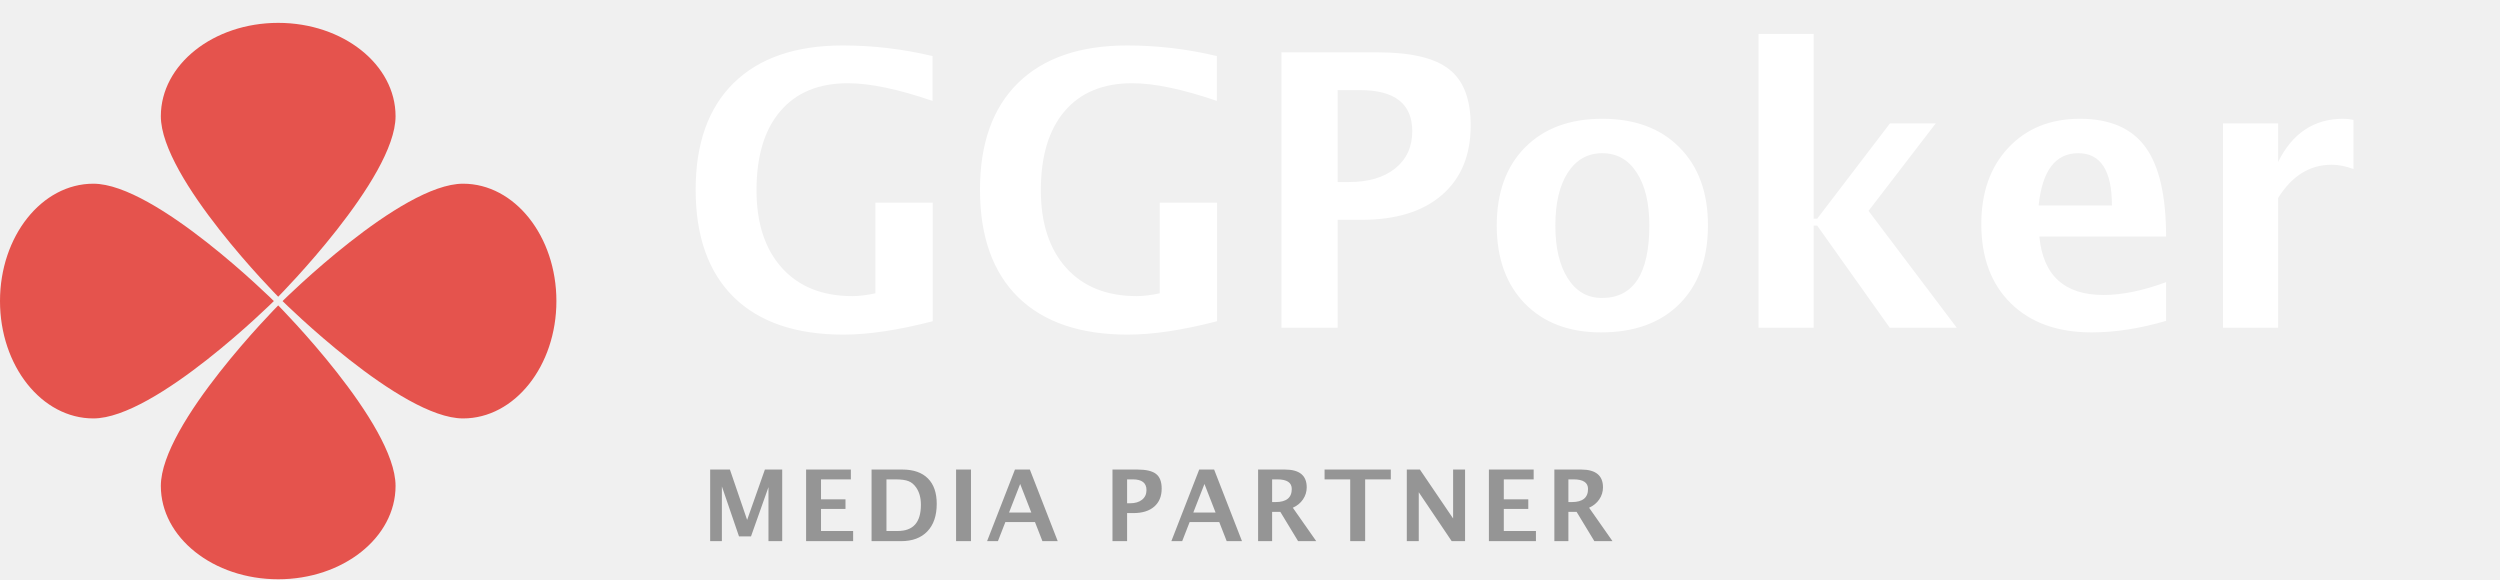
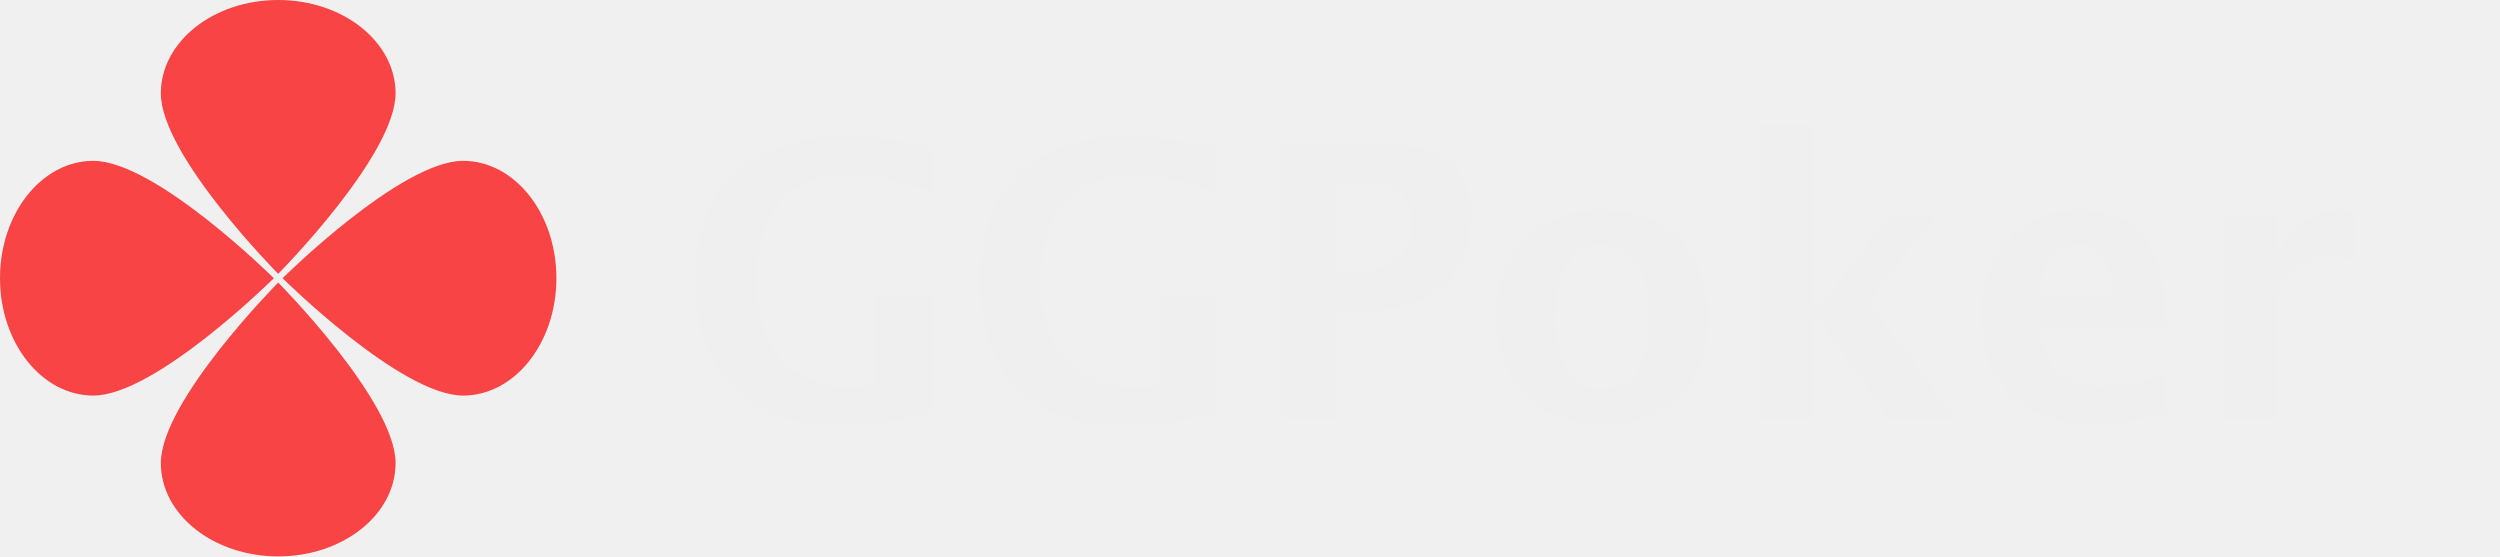
- <svg xmlns="http://www.w3.org/2000/svg" width="328" height="76" viewBox="0 0 328 76" fill="none">
-   <path d="M122.374 42.145C117.849 43.317 113.943 43.903 110.655 43.903C104.422 43.903 99.628 42.268 96.275 38.996C92.939 35.708 91.27 31.005 91.27 24.885C91.27 18.814 92.939 14.143 96.275 10.871C99.628 7.6 104.397 5.964 110.582 5.964C114.537 5.964 118.46 6.428 122.35 7.355V13.239C117.841 11.693 114.138 10.92 111.241 10.92C107.416 10.92 104.462 12.141 102.379 14.582C100.296 17.023 99.254 20.482 99.254 24.958C99.254 29.287 100.369 32.689 102.599 35.163C104.828 37.621 107.905 38.85 111.827 38.85C112.69 38.85 113.699 38.727 114.854 38.483V26.594H122.374V42.145ZM159.679 42.145C155.154 43.317 151.248 43.903 147.96 43.903C141.726 43.903 136.933 42.268 133.58 38.996C130.243 35.708 128.575 31.005 128.575 24.885C128.575 18.814 130.243 14.143 133.58 10.871C136.933 7.6 141.702 5.964 147.887 5.964C151.842 5.964 155.764 6.428 159.654 7.355V13.239C155.146 11.693 151.443 10.92 148.546 10.92C144.721 10.92 141.767 12.141 139.684 14.582C137.6 17.023 136.559 20.482 136.559 24.958C136.559 29.287 137.674 32.689 139.903 35.163C142.133 37.621 145.209 38.85 149.132 38.85C149.994 38.85 151.004 38.727 152.159 38.483V26.594H159.679V42.145ZM168.126 43V6.867H180.724C185.118 6.867 188.251 7.608 190.123 9.089C192.011 10.554 192.955 13.011 192.955 16.462C192.955 20.368 191.694 23.412 189.171 25.593C186.664 27.758 183.149 28.84 178.624 28.84H175.499V43H168.126ZM175.499 23.884H176.964C179.535 23.884 181.562 23.29 183.043 22.102C184.54 20.897 185.289 19.27 185.289 17.219C185.289 13.622 183.002 11.823 178.429 11.823H175.499V23.884ZM210.045 43.61C205.862 43.61 202.534 42.349 200.06 39.826C197.602 37.287 196.373 33.877 196.373 29.597C196.373 25.267 197.61 21.849 200.084 19.343C202.574 16.836 205.951 15.583 210.216 15.583C214.496 15.583 217.874 16.836 220.348 19.343C222.838 21.849 224.083 25.251 224.083 29.548C224.083 33.942 222.838 37.385 220.348 39.875C217.857 42.365 214.423 43.61 210.045 43.61ZM210.167 39.094C214.317 39.094 216.393 35.912 216.393 29.548C216.393 26.634 215.839 24.331 214.732 22.639C213.642 20.946 212.136 20.1 210.216 20.1C208.312 20.1 206.806 20.946 205.699 22.639C204.609 24.331 204.063 26.651 204.063 29.597C204.063 32.51 204.609 34.821 205.699 36.53C206.79 38.239 208.279 39.094 210.167 39.094ZM230.724 43V4.45H237.95V28.693H238.414L247.96 16.193H253.966L245.152 27.668L256.725 43H247.936L238.414 29.597H237.95V43H230.724ZM284.19 42.097C280.756 43.106 277.501 43.61 274.425 43.61C269.949 43.61 266.417 42.341 263.829 39.802C261.241 37.263 259.947 33.796 259.947 29.401C259.947 25.251 261.127 21.914 263.487 19.392C265.864 16.852 268.997 15.583 272.887 15.583C276.809 15.583 279.674 16.82 281.48 19.294C283.287 21.768 284.19 25.682 284.19 31.037H267.564C268.053 36.148 270.86 38.703 275.987 38.703C278.412 38.703 281.147 38.142 284.19 37.019V42.097ZM267.467 26.96H277.086C277.086 22.386 275.613 20.1 272.667 20.1C269.672 20.1 267.939 22.386 267.467 26.96ZM291.661 43V16.193H298.888V21.247C300.759 17.471 303.608 15.583 307.433 15.583C307.888 15.583 308.336 15.632 308.775 15.729V22.175C307.75 21.8 306.798 21.613 305.919 21.613C303.038 21.613 300.694 23.07 298.888 25.983V43H291.661Z" fill="white" />
-   <path d="M93.174 71V61.605H95.764L98.024 68.213L100.354 61.605H102.626V71H100.823V63.91L98.532 70.372H96.957L94.71 63.815V71H93.174ZM105.761 71V61.605H111.633V62.894H107.716V65.516H110.928V66.772H107.716V69.667H111.931V71H105.761ZM114.349 71V61.605H118.392C119.848 61.605 120.963 61.993 121.737 62.767C122.512 63.537 122.899 64.65 122.899 66.106C122.899 67.655 122.488 68.859 121.667 69.718C120.846 70.573 119.698 71 118.221 71H114.349ZM116.304 69.667H117.764C118.792 69.667 119.558 69.383 120.061 68.816C120.569 68.245 120.823 67.38 120.823 66.22C120.823 65.323 120.62 64.576 120.214 63.98C119.935 63.569 119.598 63.285 119.205 63.129C118.811 62.972 118.238 62.894 117.484 62.894H116.304V69.667ZM125.437 71V61.605H127.392V71H125.437ZM129.505 71L133.162 61.605H135.117L138.773 71H136.767L135.789 68.493H131.905L130.927 71H129.505ZM132.387 67.242H135.307L133.847 63.497L132.387 67.242ZM145.957 71V61.605H149.232C150.375 61.605 151.189 61.798 151.676 62.183C152.167 62.564 152.412 63.203 152.412 64.1C152.412 65.116 152.084 65.907 151.429 66.474C150.777 67.037 149.863 67.318 148.686 67.318H147.874V71H145.957ZM147.874 66.03H148.255C148.923 66.03 149.45 65.875 149.835 65.566C150.225 65.253 150.419 64.83 150.419 64.297C150.419 63.362 149.825 62.894 148.636 62.894H147.874V66.03ZM153.681 71L157.337 61.605H159.293L162.949 71H160.943L159.965 68.493H156.081L155.103 71H153.681ZM156.563 67.242H159.483L158.023 63.497L156.563 67.242ZM165.062 71V61.605H168.578C170.487 61.605 171.441 62.382 171.441 63.935C171.441 64.515 171.278 65.044 170.952 65.522C170.631 65.996 170.186 66.36 169.619 66.614L172.692 71H170.311L167.982 67.16H166.903V71H165.062ZM166.903 65.871H167.353C168.771 65.871 169.48 65.298 169.48 64.151C169.48 63.313 168.847 62.894 167.582 62.894H166.903V65.871ZM177.147 71V62.894H173.783V61.605H182.473V62.894H179.108V71H177.147ZM184.573 71V61.605H186.293L190.648 68.023V61.605H192.216V71H190.464L186.141 64.582V71H184.573ZM195.344 71V61.605H201.216V62.894H197.299V65.516H200.511V66.772H197.299V69.667H201.514V71H195.344ZM203.932 71V61.605H207.448C209.357 61.605 210.311 62.382 210.311 63.935C210.311 64.515 210.148 65.044 209.822 65.522C209.501 65.996 209.056 66.36 208.489 66.614L211.562 71H209.181L206.852 67.16H205.773V71H203.932ZM205.773 65.871H206.223C207.641 65.871 208.35 65.298 208.35 64.151C208.35 63.313 207.717 62.894 206.452 62.894H205.773V65.871Z" fill="#959595" />
-   <path d="M36.5 40.07C36.5 40.07 21.102 55.591 21.102 63.755C21.102 70.522 27.996 76 36.5 76C45.004 76 51.898 70.522 51.898 63.755C51.898 55.591 36.5 40.07 36.5 40.07Z" fill="#E5534D" />
-   <path d="M36.5 38.93C36.5 38.93 21.102 23.409 21.102 15.245C21.102 8.478 27.996 3 36.5 3C45.004 3 51.898 8.478 51.898 15.245C51.898 23.409 36.5 38.93 36.5 38.93Z" fill="#E5534D" />
-   <path d="M37.07 39.5C37.07 39.5 52.591 54.898 60.755 54.898C67.522 54.898 73 48.004 73 39.5C73 30.996 67.522 24.102 60.755 24.102C52.591 24.102 37.07 39.5 37.07 39.5Z" fill="#E5534D" />
-   <path d="M35.93 39.5C35.93 39.5 20.409 54.898 12.245 54.898C5.478 54.898 0 48.004 0 39.5C0 30.996 5.478 24.102 12.245 24.102C20.409 24.102 35.93 39.5 35.93 39.5Z" fill="#E5534D" />
+ <svg xmlns="http://www.w3.org/2000/svg" width="328" height="73" viewBox="0 0 328 73" fill="none">
+   <path d="M122.374 54.145C117.849 55.317 113.943 55.903 110.655 55.903C104.422 55.903 99.628 54.268 96.275 50.996C92.939 47.708 91.27 43.005 91.27 36.885C91.27 30.814 92.939 26.143 96.275 22.871C99.628 19.6 104.397 17.964 110.582 17.964C114.537 17.964 118.46 18.428 122.35 19.355V25.239C117.841 23.693 114.138 22.92 111.241 22.92C107.416 22.92 104.462 24.141 102.379 26.582C100.296 29.023 99.254 32.482 99.254 36.958C99.254 41.287 100.369 44.689 102.599 47.163C104.828 49.621 107.905 50.85 111.827 50.85C112.69 50.85 113.699 50.727 114.854 50.483V38.594H122.374V54.145ZM159.679 54.145C155.154 55.317 151.248 55.903 147.96 55.903C141.726 55.903 136.933 54.268 133.58 50.996C130.243 47.708 128.575 43.005 128.575 36.885C128.575 30.814 130.243 26.143 133.58 22.871C136.933 19.6 141.702 17.964 147.887 17.964C151.842 17.964 155.764 18.428 159.654 19.355V25.239C155.146 23.693 151.443 22.92 148.546 22.92C144.721 22.92 141.767 24.141 139.684 26.582C137.6 29.023 136.559 32.482 136.559 36.958C136.559 41.287 137.674 44.689 139.903 47.163C142.133 49.621 145.209 50.85 149.132 50.85C149.994 50.85 151.004 50.727 152.159 50.483V38.594H159.679V54.145ZM168.126 55V18.867H180.724C185.118 18.867 188.251 19.608 190.123 21.089C192.011 22.554 192.955 25.011 192.955 28.462C192.955 32.368 191.694 35.412 189.171 37.593C186.664 39.758 183.149 40.84 178.624 40.84H175.499V55H168.126ZM175.499 35.884H176.964C179.535 35.884 181.562 35.29 183.043 34.102C184.54 32.897 185.289 31.27 185.289 29.219C185.289 25.622 183.002 23.823 178.429 23.823H175.499V35.884ZM210.045 55.61C205.862 55.61 202.534 54.349 200.06 51.826C197.602 49.287 196.373 45.877 196.373 41.597C196.373 37.267 197.61 33.849 200.084 31.343C202.574 28.836 205.951 27.583 210.216 27.583C214.496 27.583 217.874 28.836 220.348 31.343C222.838 33.849 224.083 37.251 224.083 41.548C224.083 45.942 222.838 49.385 220.348 51.875C217.857 54.365 214.423 55.61 210.045 55.61ZM210.167 51.094C214.317 51.094 216.393 47.912 216.393 41.548C216.393 38.634 215.839 36.331 214.732 34.639C213.642 32.946 212.136 32.1 210.216 32.1C208.312 32.1 206.806 32.946 205.699 34.639C204.609 36.331 204.063 38.651 204.063 41.597C204.063 44.51 204.609 46.821 205.699 48.53C206.79 50.239 208.279 51.094 210.167 51.094ZM230.724 55V16.45H237.95V40.693H238.414L247.96 28.193H253.966L245.152 39.668L256.725 55H247.936L238.414 41.597H237.95V55H230.724ZM284.19 54.097C280.756 55.106 277.501 55.61 274.425 55.61C269.949 55.61 266.417 54.341 263.829 51.802C261.241 49.263 259.947 45.796 259.947 41.401C259.947 37.251 261.127 33.914 263.487 31.392C265.864 28.852 268.997 27.583 272.887 27.583C276.809 27.583 279.674 28.82 281.48 31.294C283.287 33.768 284.19 37.682 284.19 43.037H267.564C268.053 48.148 270.86 50.703 275.987 50.703C278.412 50.703 281.147 50.142 284.19 49.019V54.097ZM267.467 38.96H277.086C277.086 34.386 275.613 32.1 272.667 32.1C269.672 32.1 267.939 34.386 267.467 38.96ZM291.661 55V28.193H298.888V33.247C300.759 29.471 303.608 27.583 307.433 27.583C307.888 27.583 308.336 27.632 308.775 27.73V34.175C307.75 33.8 306.798 33.613 305.919 33.613C303.038 33.613 300.694 35.07 298.888 37.983V55H291.661Z" fill="#EFEFEF" />
+   <path d="M36.5 37.07C36.5 37.07 21.102 52.591 21.102 60.755C21.102 67.522 27.996 73 36.5 73C45.004 73 51.898 67.522 51.898 60.755C51.898 52.591 36.5 37.07 36.5 37.07Z" fill="#F84445" />
+   <path d="M36.5 35.93C36.5 35.93 21.102 20.409 21.102 12.245C21.102 5.478 27.996 0 36.5 0C45.004 0 51.898 5.478 51.898 12.245C51.898 20.409 36.5 35.93 36.5 35.93Z" fill="#F84445" />
+   <path d="M37.07 36.5C37.07 36.5 52.591 51.898 60.755 51.898C67.522 51.898 73 45.004 73 36.5C73 27.996 67.522 21.102 60.755 21.102C52.591 21.102 37.07 36.5 37.07 36.5Z" fill="#F84445" />
+   <path d="M35.93 36.5C35.93 36.5 20.409 51.898 12.245 51.898C5.478 51.898 0 45.004 0 36.5C0 27.996 5.478 21.102 12.245 21.102C20.409 21.102 35.93 36.5 35.93 36.5Z" fill="#F84445" />
</svg>
